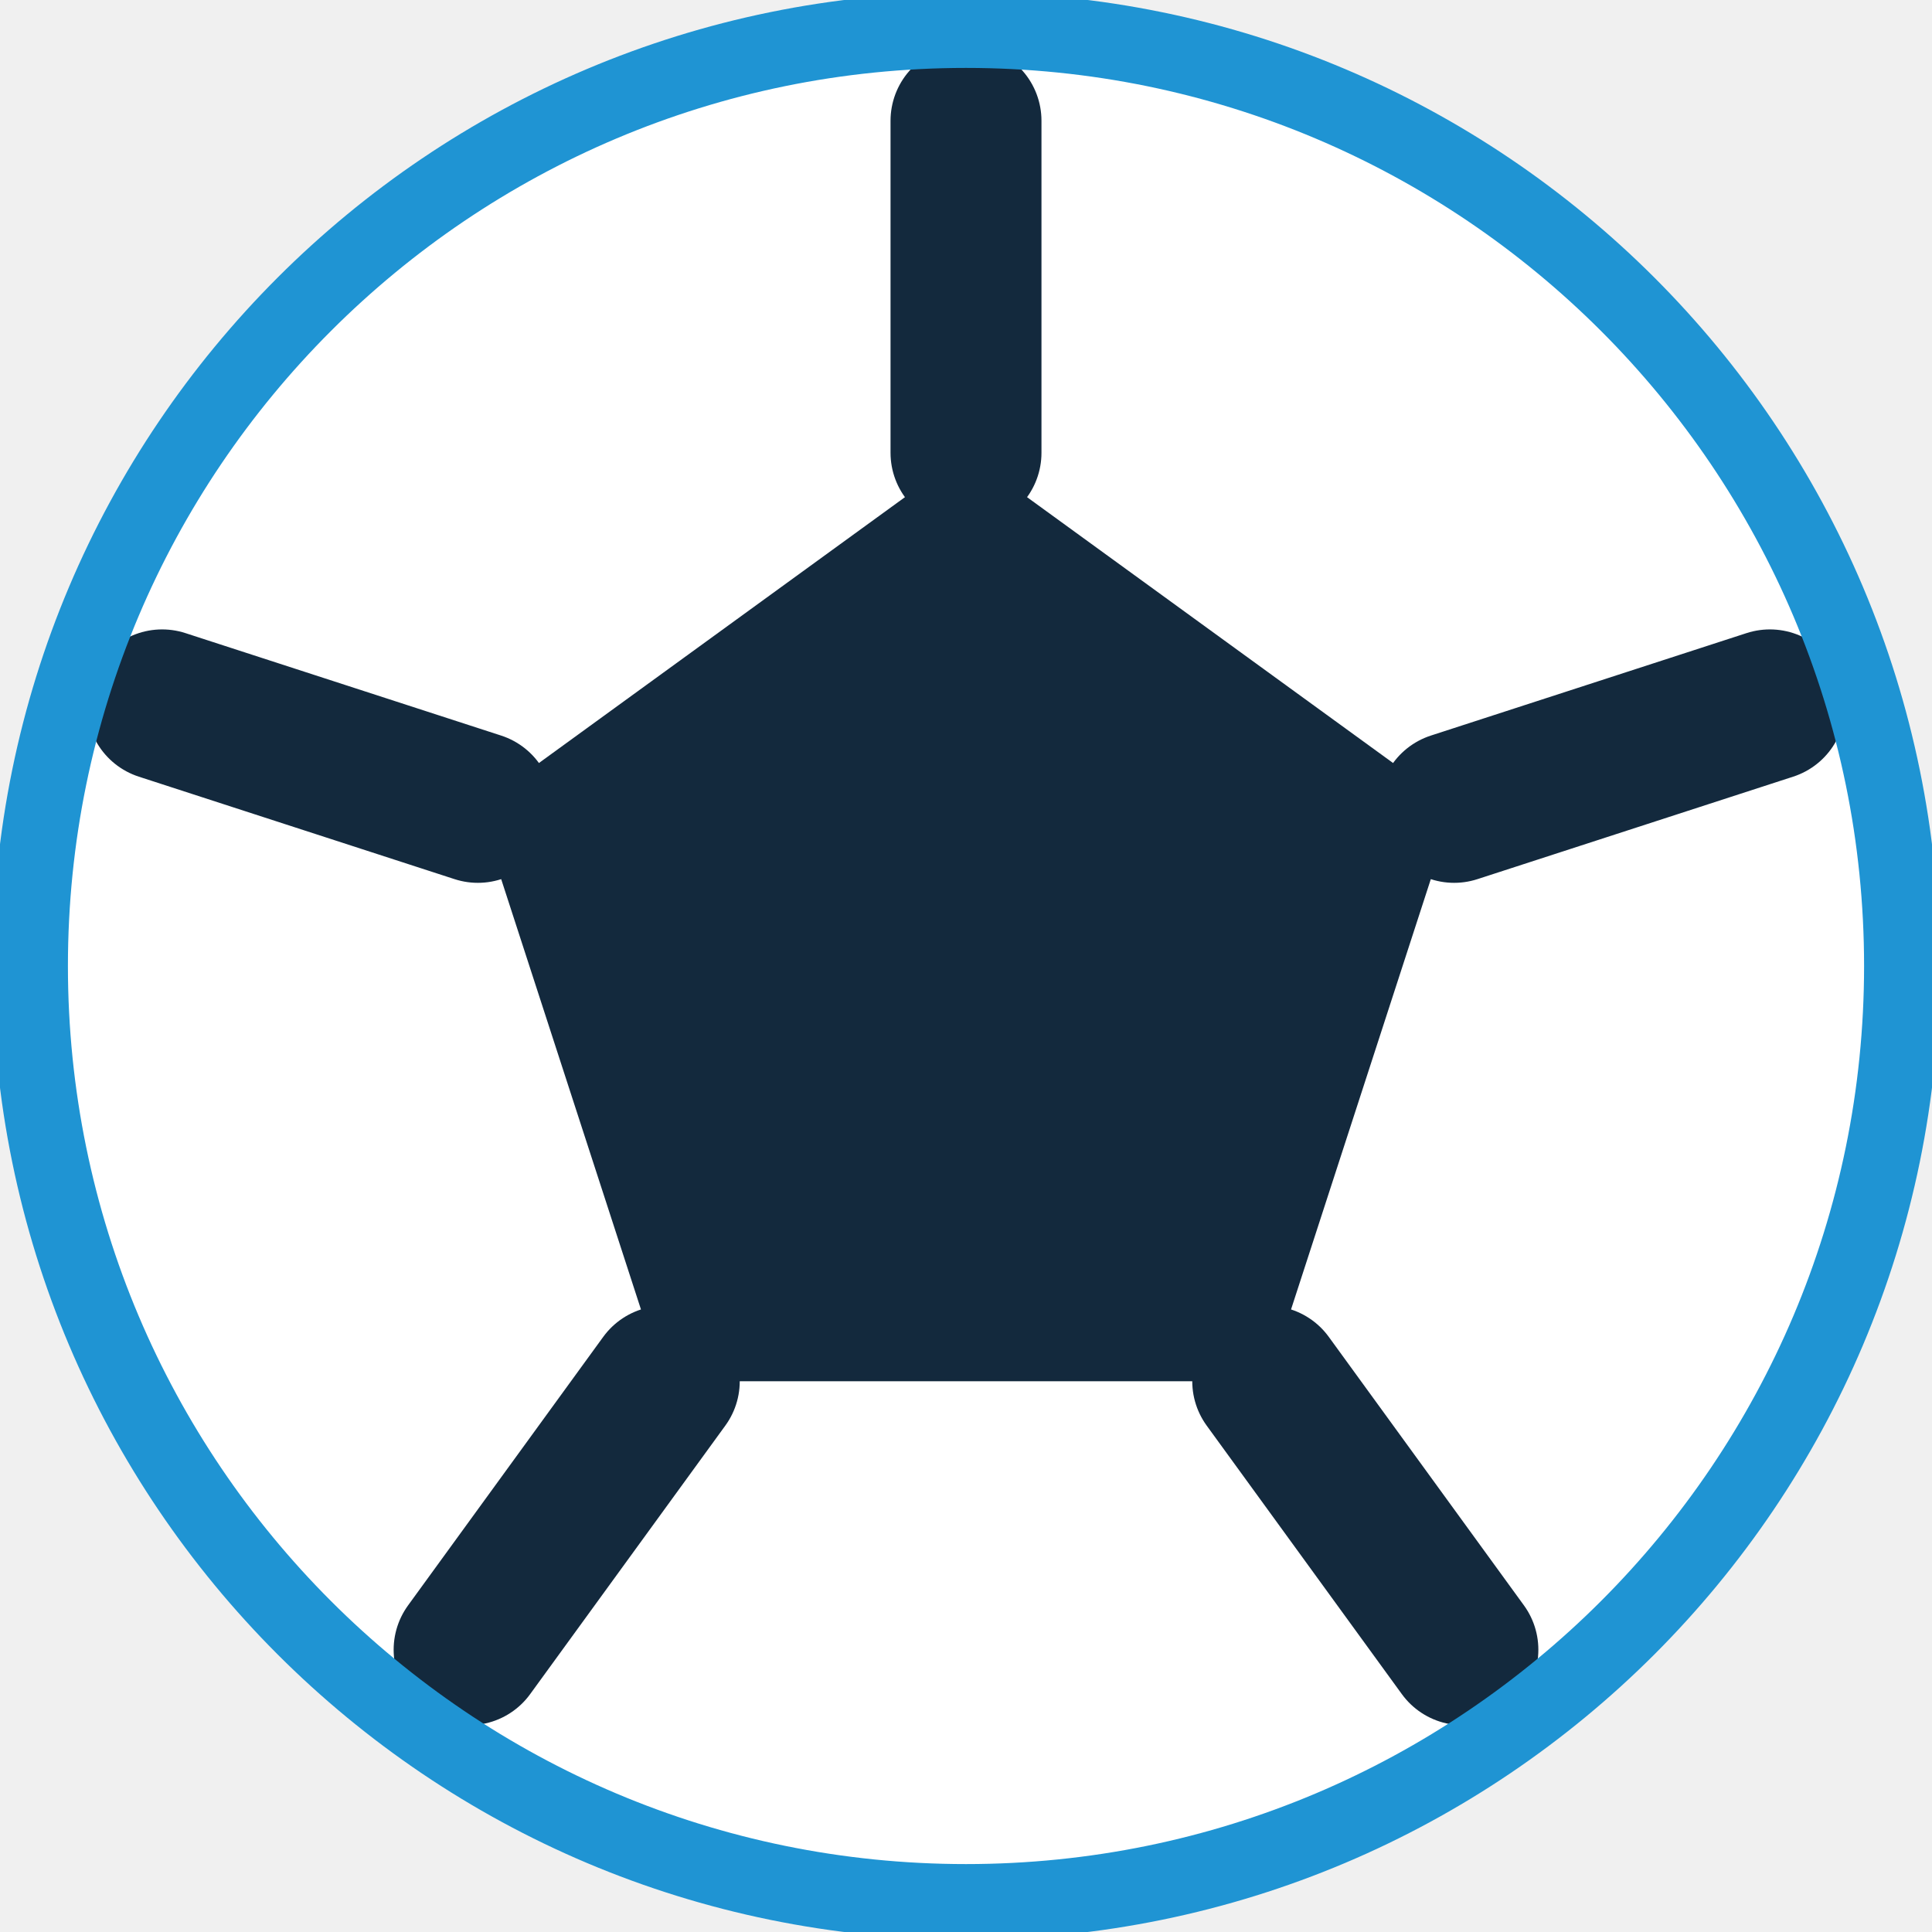
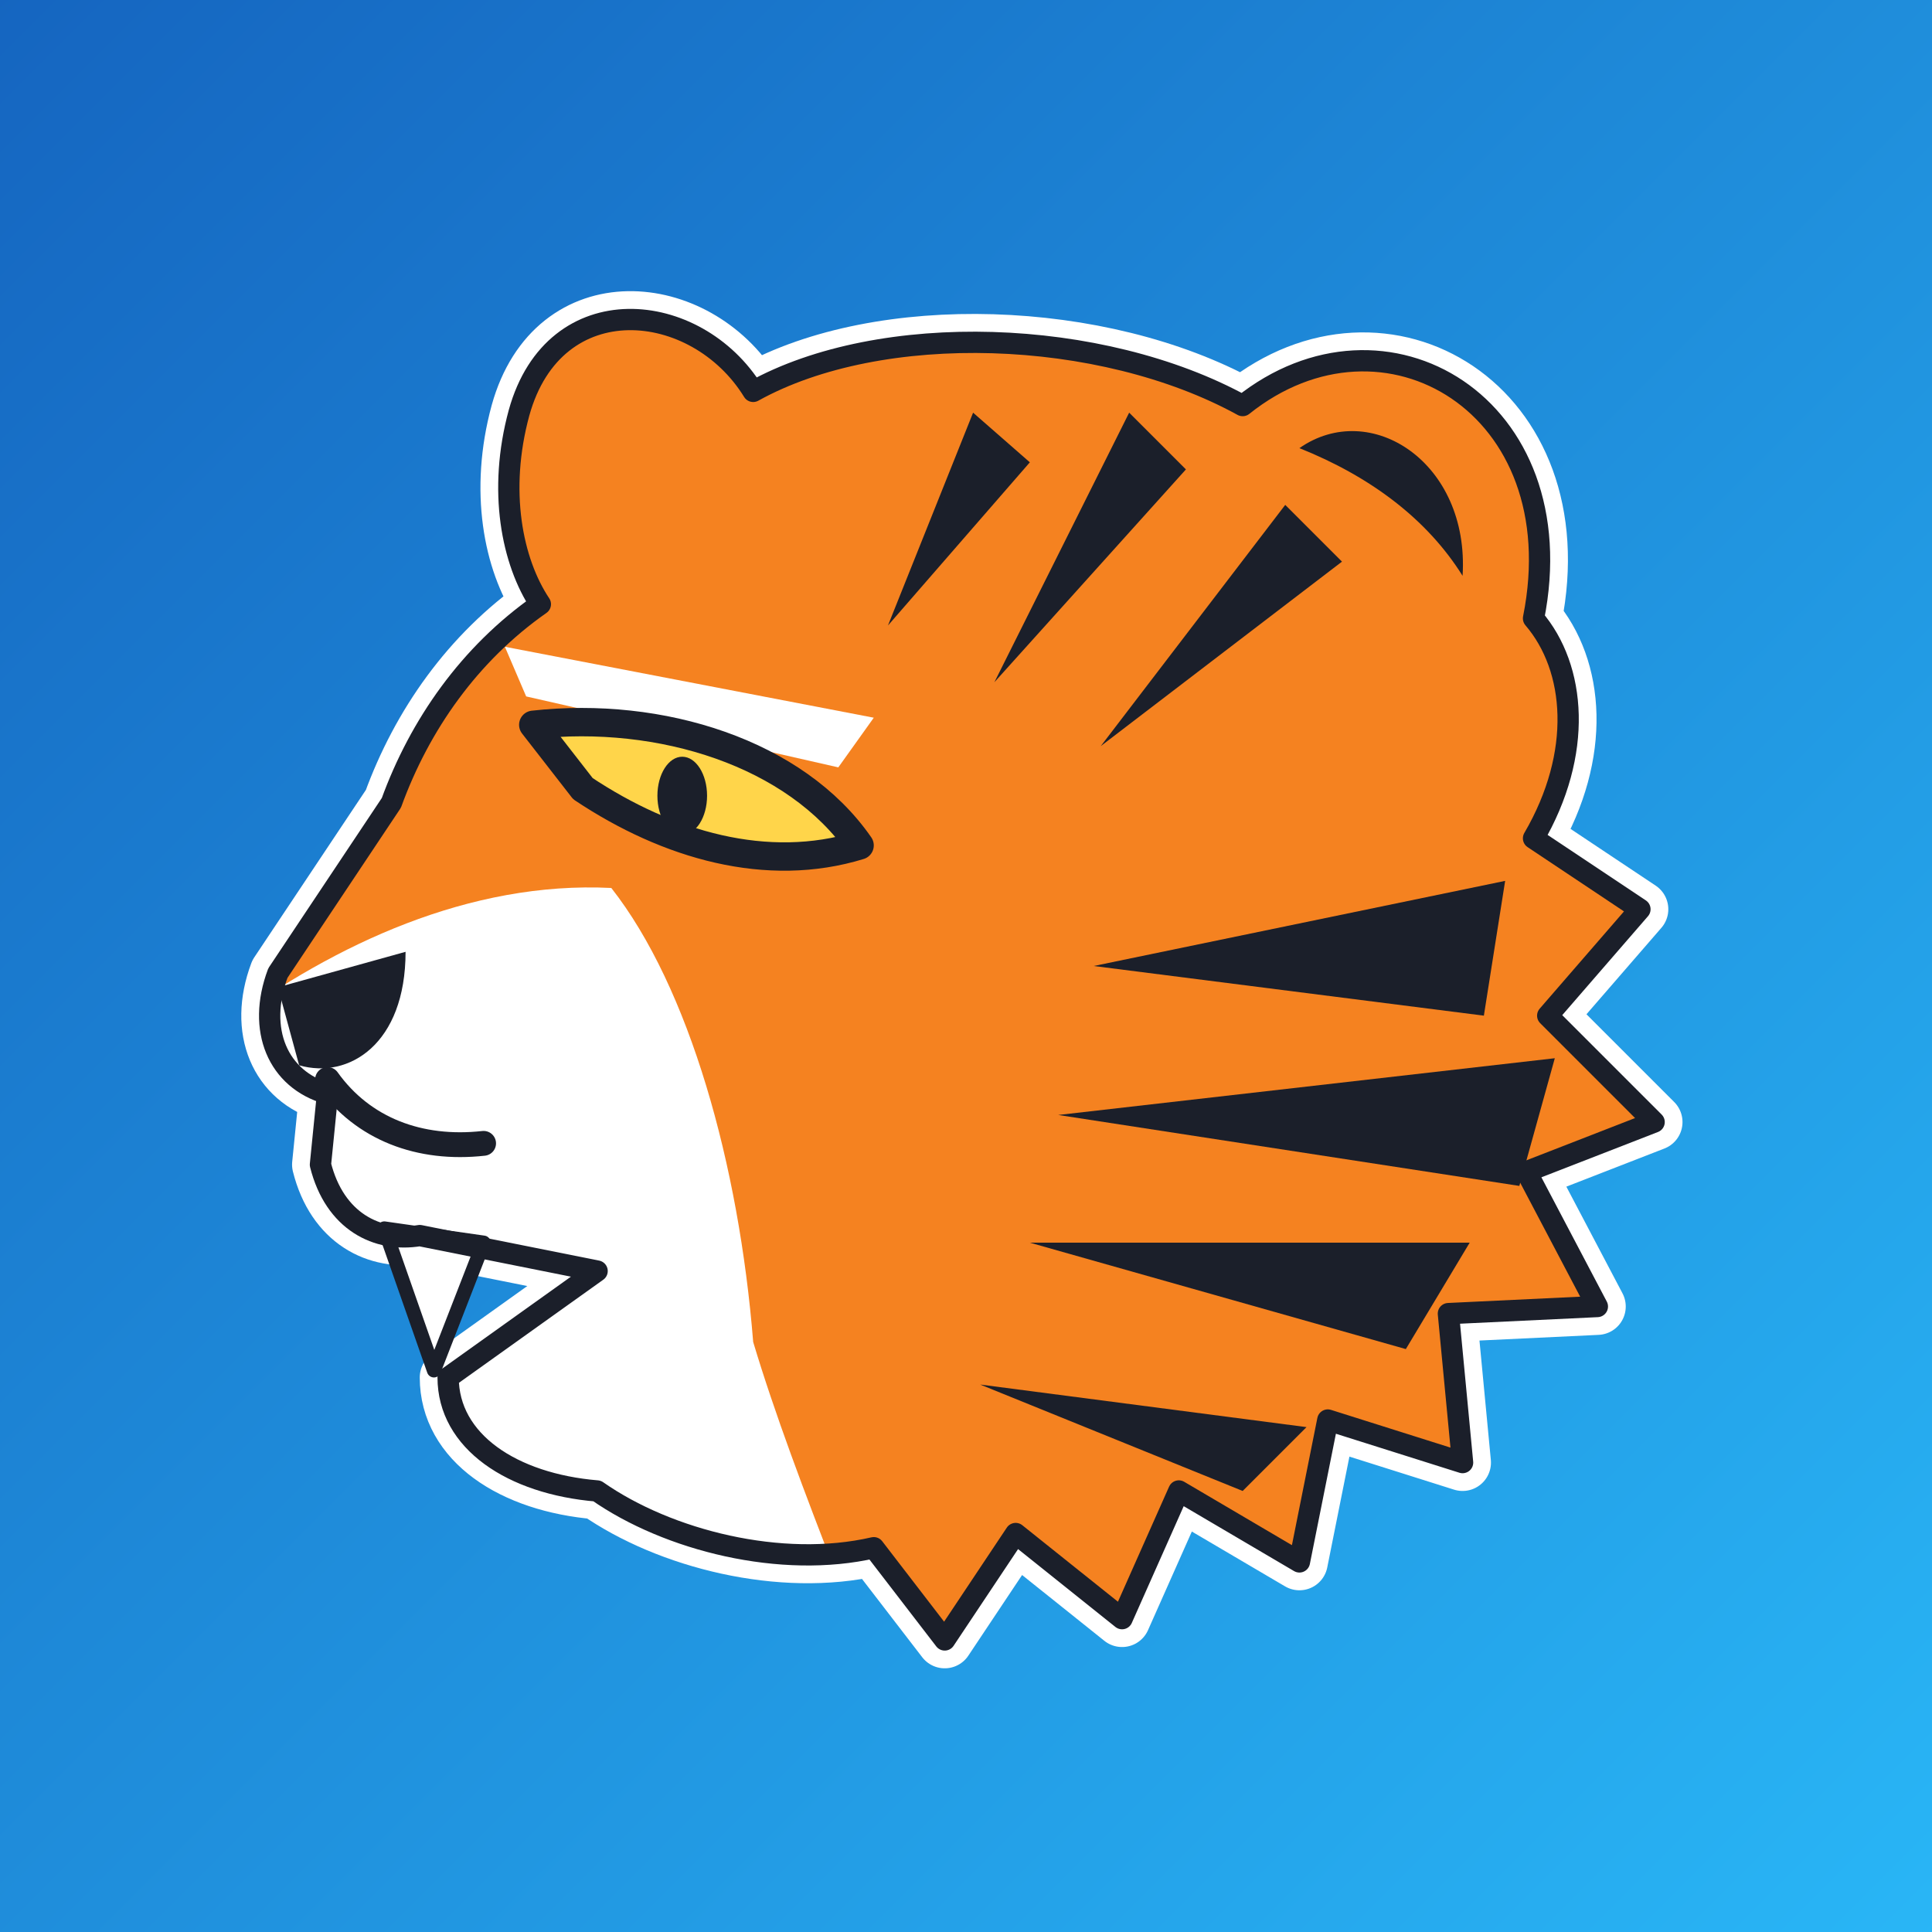
- <svg xmlns="http://www.w3.org/2000/svg" viewBox="0 0 128 128" width="512" height="512">
-   <circle cx="64" cy="64" r="64" fill="#ffffff" />
-   <g stroke="#13293d" stroke-width="10" stroke-linecap="round" fill="none">
-     <line x1="64.00" y1="30.00" x2="64.00" y2="8.00" />
-     <line x1="96.34" y1="53.49" x2="117.26" y2="46.70" />
-     <line x1="83.99" y1="91.51" x2="96.92" y2="109.30" />
-     <line x1="44.01" y1="91.51" x2="31.08" y2="109.30" />
-     <line x1="31.66" y1="53.49" x2="10.74" y2="46.70" />
+ <svg xmlns="http://www.w3.org/2000/svg" viewBox="0 0 512 512">
+   <defs>
+     <linearGradient id="bg" x1="0" y1="0" x2="1" y2="1">
+       <stop offset="0" stop-color="#1565c0" />
+       <stop offset="1" stop-color="#29b6f6" />
+     </linearGradient>
+     <clipPath id="hc">
+       <path d="M132 176 C120 116 174 84 214 116 C254 94 316 92 352 112 C368 86 408 82 418 118 C424 140 420 160 412 172 C432 186 446 206 454 228 L486 276 C492 292 486 306 472 310 L474 330 C470 346 458 352 446 350 L396 360 L438 390 C438 408 420 420 396 422 C376 436 344 444 318 438 L298 464 L278 434 L248 458 L232 422 L198 442 L190 402 L152 414 L156 372 L114 370 L134 332 L98 318 L128 288 L102 258 L132 238 C118 214 120 190 132 176 Z" />
+     </clipPath>
+   </defs>
+   <rect width="512" height="512" fill="url(#bg)" />
+   <g transform="translate(256 256) scale(0.94) translate(-256 -256) translate(512 0) scale(-1 1) translate(-36 -18)">
+     <path fill="#f58220" stroke="#fff" stroke-width="16" stroke-linejoin="round" paint-order="stroke" d="M132 176 C120 116 174 84 214 116 C254 94 316 92 352 112 C368 86 408 82 418 118 C424 140 420 160 412 172 C432 186 446 206 454 228 L486 276 C492 292 486 306 472 310 L474 330 C470 346 458 352 446 350 L396 360 L438 390 C438 408 420 420 396 422 C376 436 344 444 318 438 L298 464 L278 434 L248 458 L232 422 L198 442 L190 402 L152 414 L156 372 L114 370 L134 332 L98 318 L128 288 L102 258 L132 238 C118 214 120 190 132 176 Z" />
+     <g clip-path="url(#hc)">
+       <path fill="#ffffff" d="M392 252 C432 250 470 268 500 290 L500 520 L300 520 C318 470 340 420 352 380 C356 330 370 280 392 252 Z" />
+       <path fill="#ffffff" d="M318 204 L422 184 L416 198 L328 218 Z" />
+     </g>
+     <path fill="#1b1f2a" d="M152 164 C150 132 178 114 198 128 C178 136 162 148 152 164 Z" />
+     <path fill="#1b1f2a" d="M290 118 L314 178 L274 132 Z" />
+     <path fill="#1b1f2a" d="M246 118 L284 194 L230 134 Z" />
+     <path fill="#1b1f2a" d="M202 144 L254 212 L186 160 Z" />
+     <path fill="#1b1f2a" d="M140 250 L256 274 L146 288 Z" />
+     <path fill="#1b1f2a" d="M126 300 L266 316 L136 336 Z" />
+     <path fill="#1b1f2a" d="M150 352 L274 352 L168 382 Z" />
+     <path fill="#1b1f2a" d="M196 404 L288 392 L214 422 Z" />
+     <path fill="#ffd54a" stroke="#1b1f2a" stroke-width="8" stroke-linejoin="round" d="M322 240 C340 214 378 202 414 206 L400 224 C376 240 348 248 322 240 Z" />
+     <ellipse cx="372" cy="226" rx="7" ry="11" fill="#1b1f2a" />
+     <path fill="#1b1f2a" d="M450 270 L486 280 L480 302 C466 306 450 296 450 270 Z" />
+     <path fill="none" stroke="#1b1f2a" stroke-width="7" stroke-linecap="round" d="M472 306 C462 320 446 326 428 324" />
+     <path fill="#ffffff" stroke="#1b1f2a" stroke-width="4" stroke-linejoin="round" d="M456 348 L442 388 L428 352 Z" />
+     <path fill="none" stroke="#1b1f2a" stroke-width="6" stroke-linejoin="round" d="M132 176 C120 116 174 84 214 116 C254 94 316 92 352 112 C368 86 408 82 418 118 C424 140 420 160 412 172 C432 186 446 206 454 228 L486 276 C492 292 486 306 472 310 L474 330 C470 346 458 352 446 350 L396 360 L438 390 C438 408 420 420 396 422 C376 436 344 444 318 438 L298 464 L278 434 L248 458 L232 422 L198 442 L190 402 L152 414 L156 372 L114 370 L134 332 L98 318 L128 288 L102 258 L132 238 C118 214 120 190 132 176 Z" />
  </g>
-   <polygon points="64.00,30.00 96.34,53.49 83.99,91.51 44.01,91.51 31.66,53.49" fill="#13293d" />
-   <circle cx="64" cy="64" r="62" fill="none" stroke="#1f94d3" stroke-width="5" />
</svg>
